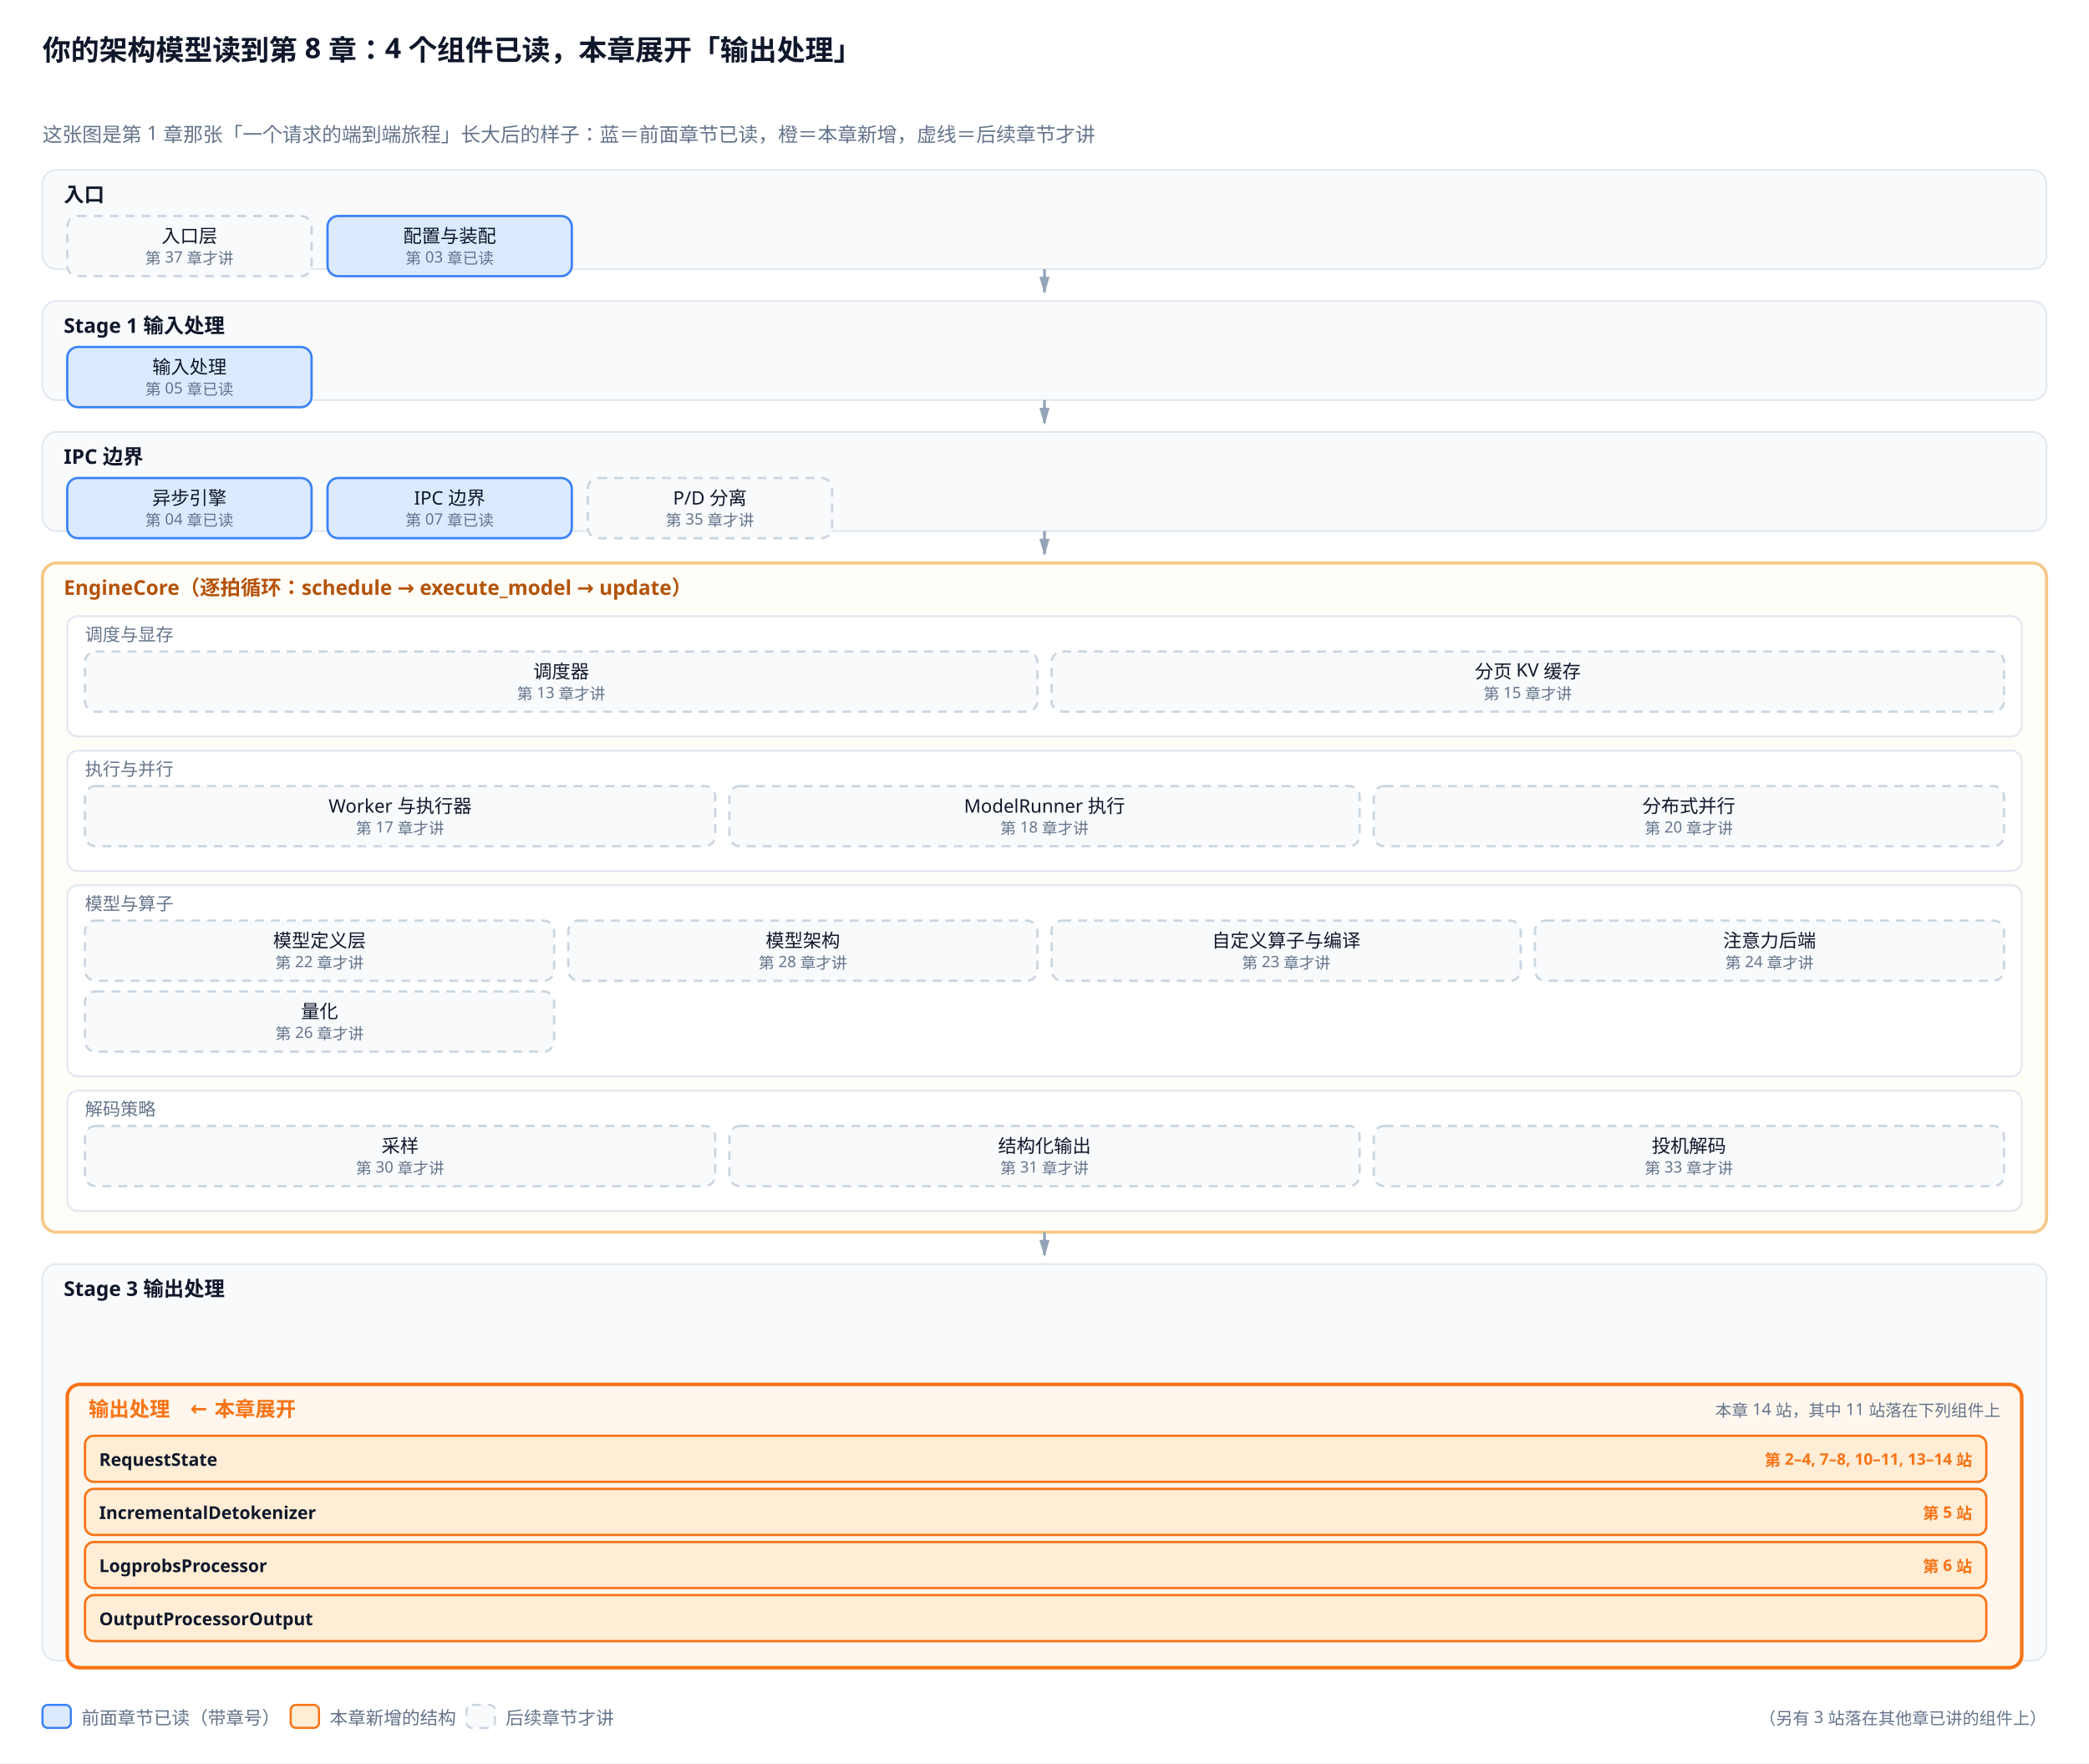
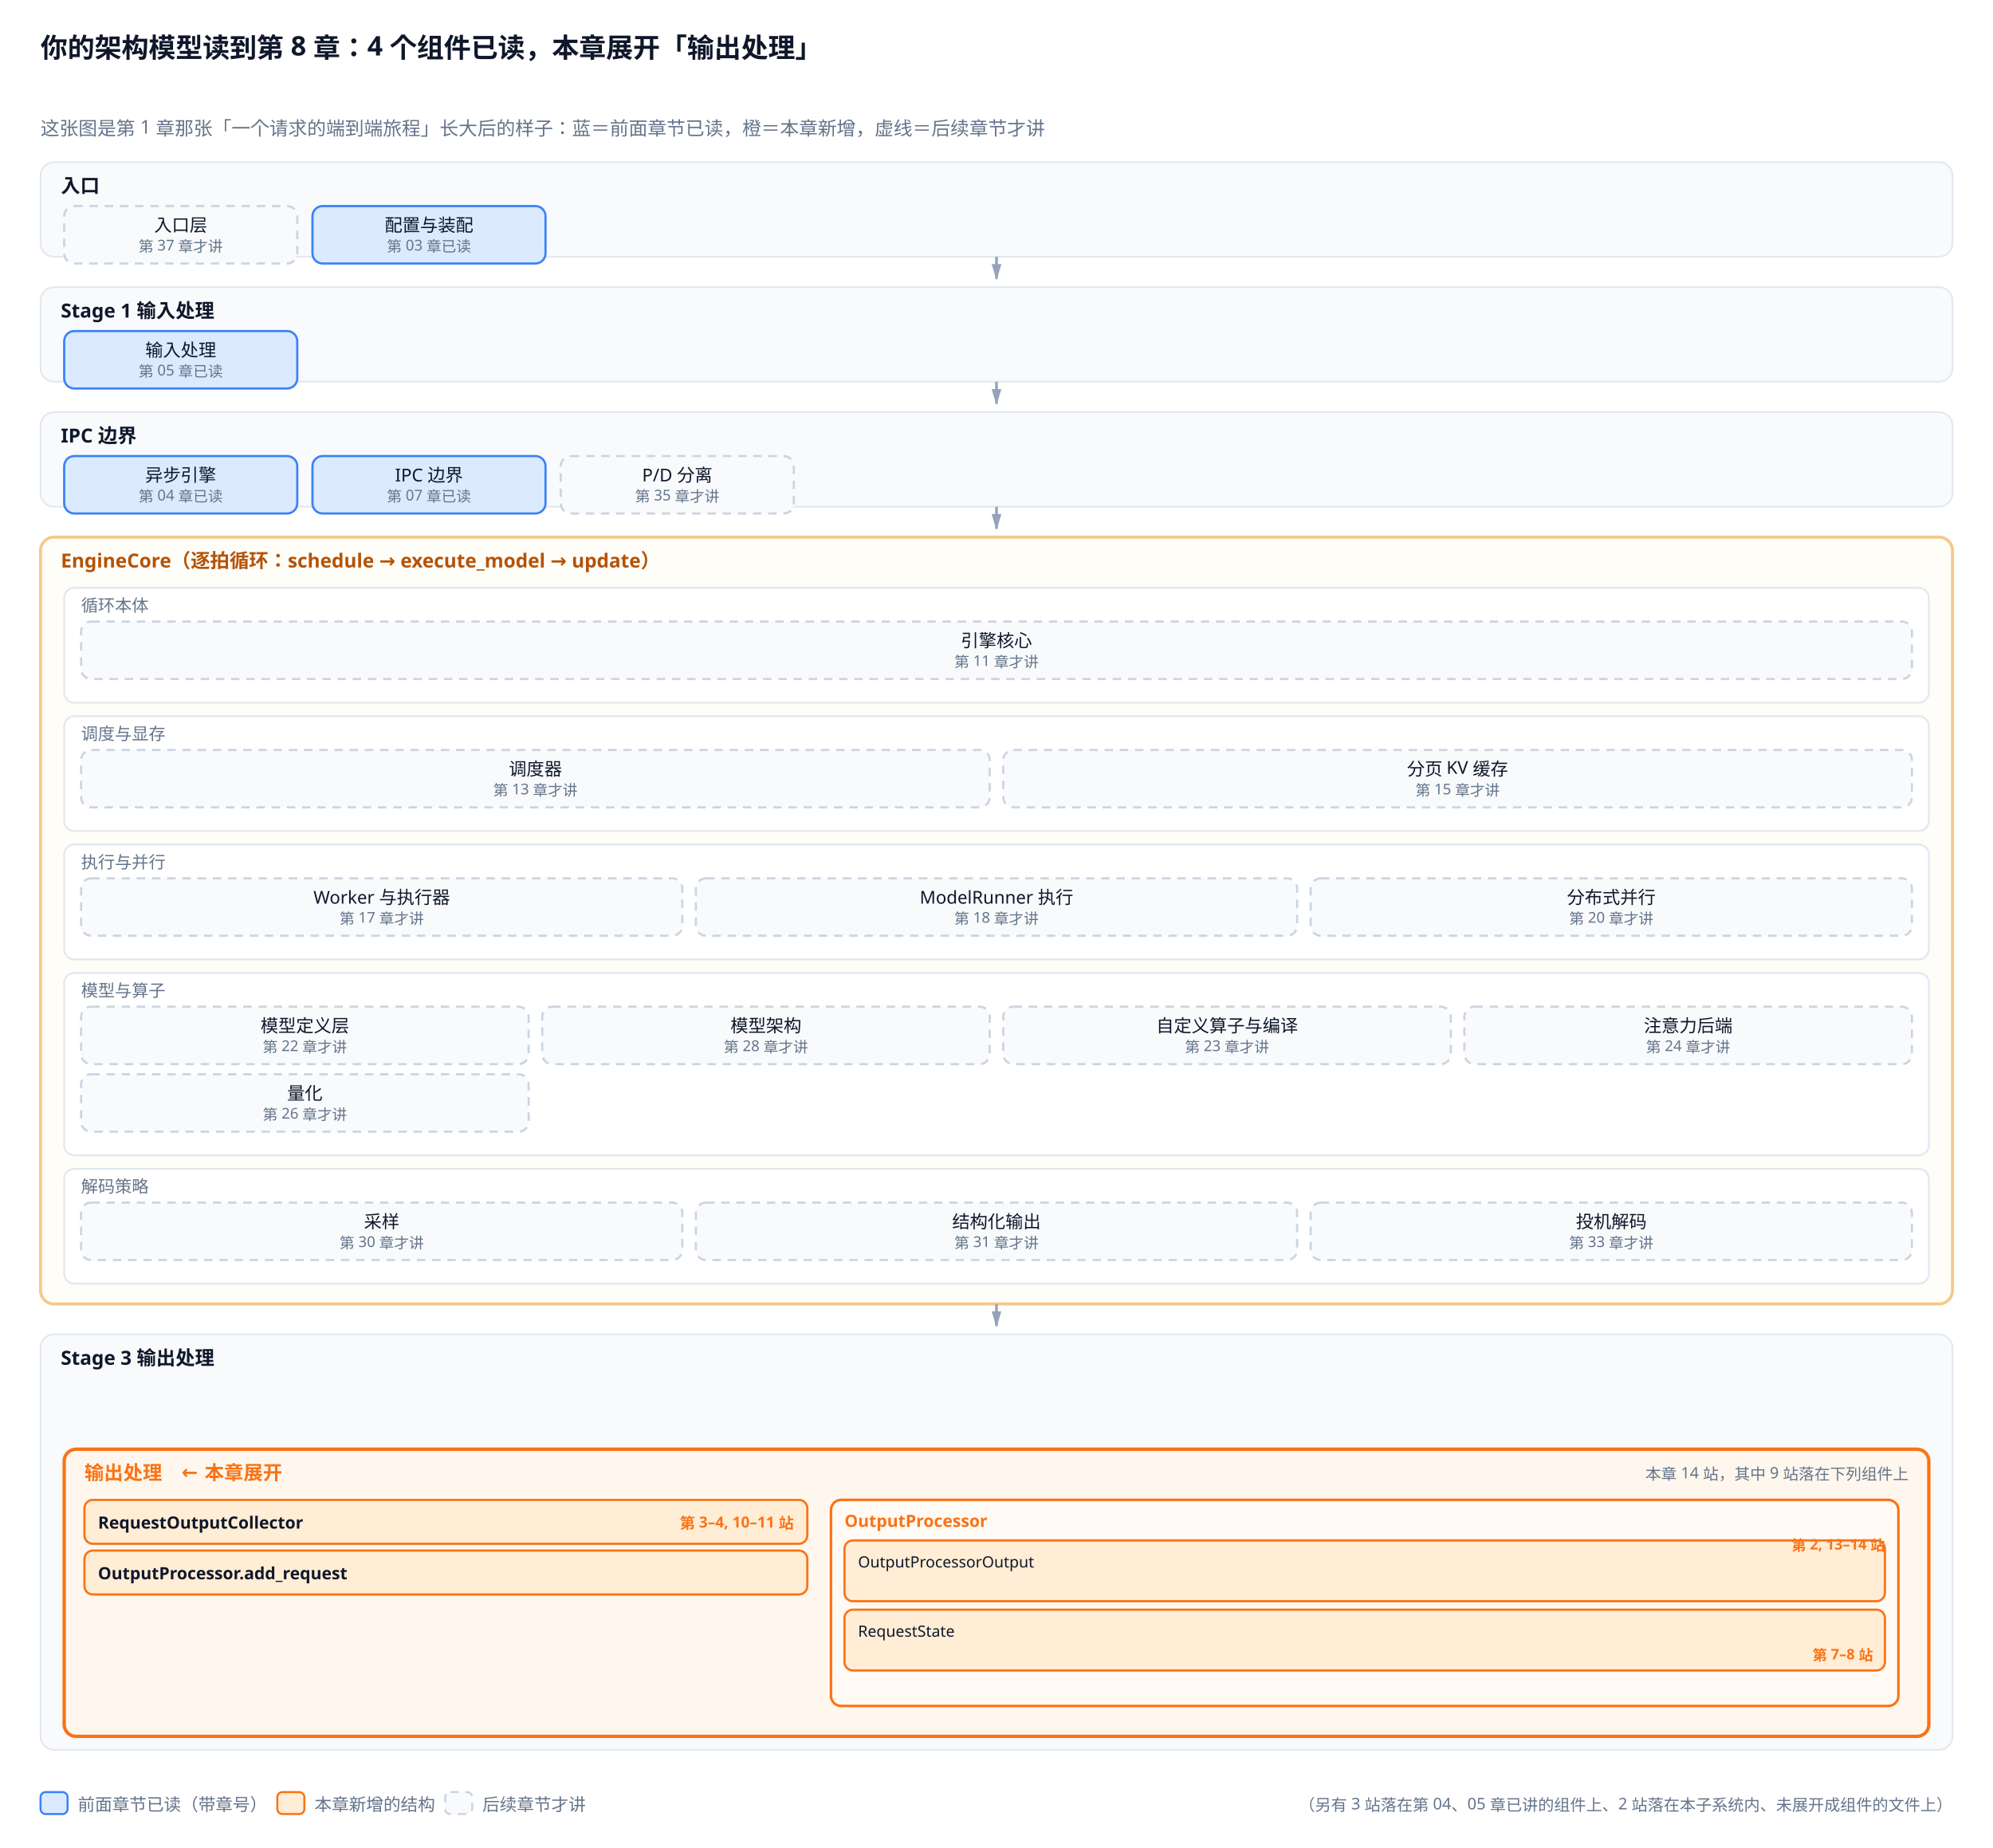
- <svg xmlns="http://www.w3.org/2000/svg" viewBox="0 0 1180 996">
+ <svg xmlns="http://www.w3.org/2000/svg" viewBox="0 0 1180 1094">
  <defs>
    <marker id="a" viewBox="0 0 10 6" refX="9" refY="3" markerWidth="6" markerHeight="4" orient="auto">
      <path d="M0,0 L10,3 L0,6 Z" fill="#94a3b8" />
    </marker>
    <marker id="a2" viewBox="0 0 10 6" refX="9" refY="3" markerWidth="6" markerHeight="4" orient="auto">
      <path d="M0,0 L10,3 L0,6 Z" fill="#f97316" />
    </marker>
  </defs>
-   <rect width="1180" height="996" fill="white" />
+   <rect width="1180" height="1094" fill="white" />
  <text x="24" y="34" font-family="sans-serif" font-size="16" fill="#0f172a" font-weight="bold">你的架构模型读到第 8 章：4 个组件已读，本章展开「输出处理」</text>
  <text x="24.0" y="80.0" font-family="sans-serif" font-size="11.2" fill="#64748b" text-anchor="start">这张图是第 1 章那张「一个请求的端到端旅程」长大后的样子：蓝＝前面章节已读，橙＝本章新增，虚线＝后续章节才讲</text>
  <rect x="24.0" y="96.0" width="1132.0" height="56.0" rx="8" fill="#f8fafc" stroke="#e2e8f0" stroke-width="1.0" />
  <text x="36.0" y="114.0" font-family="sans-serif" font-size="11.5" fill="#0f172a" text-anchor="start" font-weight="bold">入口</text>
  <rect x="38.0" y="122.0" width="138.0" height="34.0" rx="6" fill="#f8fafc" stroke="#cbd5e1" stroke-width="1.3" stroke-dasharray="5,4" />
  <text x="107.0" y="137.0" font-family="sans-serif" font-size="10.5" fill="#0f172a" text-anchor="middle">入口层</text>
  <text x="107.0" y="149.0" font-family="sans-serif" font-size="8.8" fill="#64748b" text-anchor="middle">第 37 章才讲</text>
  <rect x="185.0" y="122.0" width="138.0" height="34.0" rx="6" fill="#dbeafe" stroke="#3b82f6" stroke-width="1.3" />
  <text x="254.0" y="137.0" font-family="sans-serif" font-size="10.5" fill="#0f172a" text-anchor="middle">配置与装配</text>
  <text x="254.0" y="149.0" font-family="sans-serif" font-size="8.8" fill="#64748b" text-anchor="middle">第 03 章已读</text>
  <path d="M590.0,152.0 L590.0,165.0" stroke="#94a3b8" stroke-width="1.6" marker-end="url(#a)" />
  <rect x="24.0" y="170.0" width="1132.0" height="56.0" rx="8" fill="#f8fafc" stroke="#e2e8f0" stroke-width="1.0" />
  <text x="36.0" y="188.0" font-family="sans-serif" font-size="11.5" fill="#0f172a" text-anchor="start" font-weight="bold">Stage 1 输入处理</text>
  <rect x="38.0" y="196.0" width="138.0" height="34.0" rx="6" fill="#dbeafe" stroke="#3b82f6" stroke-width="1.3" />
  <text x="107.0" y="211.0" font-family="sans-serif" font-size="10.5" fill="#0f172a" text-anchor="middle">输入处理</text>
  <text x="107.0" y="223.0" font-family="sans-serif" font-size="8.8" fill="#64748b" text-anchor="middle">第 05 章已读</text>
  <path d="M590.0,226.0 L590.0,239.0" stroke="#94a3b8" stroke-width="1.6" marker-end="url(#a)" />
  <rect x="24.0" y="244.0" width="1132.0" height="56.0" rx="8" fill="#f8fafc" stroke="#e2e8f0" stroke-width="1.0" />
  <text x="36.0" y="262.0" font-family="sans-serif" font-size="11.5" fill="#0f172a" text-anchor="start" font-weight="bold">IPC 边界</text>
  <rect x="38.0" y="270.0" width="138.0" height="34.0" rx="6" fill="#dbeafe" stroke="#3b82f6" stroke-width="1.3" />
  <text x="107.0" y="285.0" font-family="sans-serif" font-size="10.5" fill="#0f172a" text-anchor="middle">异步引擎</text>
  <text x="107.0" y="297.0" font-family="sans-serif" font-size="8.8" fill="#64748b" text-anchor="middle">第 04 章已读</text>
  <rect x="185.0" y="270.0" width="138.0" height="34.0" rx="6" fill="#dbeafe" stroke="#3b82f6" stroke-width="1.3" />
  <text x="254.0" y="285.0" font-family="sans-serif" font-size="10.5" fill="#0f172a" text-anchor="middle">IPC 边界</text>
  <text x="254.0" y="297.0" font-family="sans-serif" font-size="8.8" fill="#64748b" text-anchor="middle">第 07 章已读</text>
  <rect x="332.0" y="270.0" width="138.0" height="34.0" rx="6" fill="#f8fafc" stroke="#cbd5e1" stroke-width="1.3" stroke-dasharray="5,4" />
  <text x="401.0" y="285.0" font-family="sans-serif" font-size="10.5" fill="#0f172a" text-anchor="middle">P/D 分离</text>
  <text x="401.0" y="297.0" font-family="sans-serif" font-size="8.8" fill="#64748b" text-anchor="middle">第 35 章才讲</text>
  <path d="M590.0,300.0 L590.0,313.0" stroke="#94a3b8" stroke-width="1.6" marker-end="url(#a)" />
-   <rect x="24.0" y="318.0" width="1132.0" height="378.0" rx="8" fill="#fffdf7" stroke="#f5c98a" stroke-width="1.8" />
+   <rect x="24.0" y="318.0" width="1132.0" height="454.0" rx="8" fill="#fffdf7" stroke="#f5c98a" stroke-width="1.8" />
  <text x="36.0" y="336.0" font-family="sans-serif" font-size="11.5" fill="#b45309" text-anchor="start" font-weight="bold">EngineCore（逐拍循环：schedule → execute_model → update）</text>
  <rect x="38.0" y="348.0" width="1104.0" height="68.0" rx="6" fill="#ffffff" stroke="#e2e8f0" stroke-width="1.1" />
-   <text x="48.0" y="362.0" font-family="sans-serif" font-size="10" fill="#64748b" text-anchor="start">调度与显存</text>
-   <rect x="48.0" y="368.0" width="538.0" height="34.0" rx="6" fill="#f8fafc" stroke="#cbd5e1" stroke-width="1.3" stroke-dasharray="5,4" />
-   <text x="317.0" y="383.0" font-family="sans-serif" font-size="10.5" fill="#0f172a" text-anchor="middle">调度器</text>
-   <text x="317.0" y="395.0" font-family="sans-serif" font-size="8.8" fill="#64748b" text-anchor="middle">第 13 章才讲</text>
-   <rect x="594.0" y="368.0" width="538.0" height="34.0" rx="6" fill="#f8fafc" stroke="#cbd5e1" stroke-width="1.3" stroke-dasharray="5,4" />
-   <text x="863.0" y="383.0" font-family="sans-serif" font-size="10.5" fill="#0f172a" text-anchor="middle">分页 KV 缓存</text>
-   <text x="863.0" y="395.0" font-family="sans-serif" font-size="8.8" fill="#64748b" text-anchor="middle">第 15 章才讲</text>
+   <text x="48.0" y="362.0" font-family="sans-serif" font-size="10" fill="#64748b" text-anchor="start">循环本体</text>
+   <rect x="48.0" y="368.0" width="1084.0" height="34.0" rx="6" fill="#f8fafc" stroke="#cbd5e1" stroke-width="1.3" stroke-dasharray="5,4" />
+   <text x="590.0" y="383.0" font-family="sans-serif" font-size="10.5" fill="#0f172a" text-anchor="middle">引擎核心</text>
+   <text x="590.0" y="395.0" font-family="sans-serif" font-size="8.8" fill="#64748b" text-anchor="middle">第 11 章才讲</text>
  <rect x="38.0" y="424.0" width="1104.0" height="68.0" rx="6" fill="#ffffff" stroke="#e2e8f0" stroke-width="1.1" />
-   <text x="48.0" y="438.0" font-family="sans-serif" font-size="10" fill="#64748b" text-anchor="start">执行与并行</text>
-   <rect x="48.0" y="444.0" width="356.0" height="34.0" rx="6" fill="#f8fafc" stroke="#cbd5e1" stroke-width="1.3" stroke-dasharray="5,4" />
-   <text x="226.0" y="459.0" font-family="sans-serif" font-size="10.5" fill="#0f172a" text-anchor="middle">Worker 与执行器</text>
-   <text x="226.0" y="471.0" font-family="sans-serif" font-size="8.8" fill="#64748b" text-anchor="middle">第 17 章才讲</text>
-   <rect x="412.0" y="444.0" width="356.0" height="34.0" rx="6" fill="#f8fafc" stroke="#cbd5e1" stroke-width="1.3" stroke-dasharray="5,4" />
-   <text x="590.0" y="459.0" font-family="sans-serif" font-size="10.5" fill="#0f172a" text-anchor="middle">ModelRunner 执行</text>
-   <text x="590.0" y="471.0" font-family="sans-serif" font-size="8.8" fill="#64748b" text-anchor="middle">第 18 章才讲</text>
-   <rect x="776.0" y="444.0" width="356.0" height="34.0" rx="6" fill="#f8fafc" stroke="#cbd5e1" stroke-width="1.3" stroke-dasharray="5,4" />
-   <text x="954.0" y="459.0" font-family="sans-serif" font-size="10.5" fill="#0f172a" text-anchor="middle">分布式并行</text>
-   <text x="954.0" y="471.0" font-family="sans-serif" font-size="8.8" fill="#64748b" text-anchor="middle">第 20 章才讲</text>
-   <rect x="38.0" y="500.0" width="1104.0" height="108.0" rx="6" fill="#ffffff" stroke="#e2e8f0" stroke-width="1.1" />
-   <text x="48.0" y="514.0" font-family="sans-serif" font-size="10" fill="#64748b" text-anchor="start">模型与算子</text>
-   <rect x="48.0" y="520.0" width="265.0" height="34.0" rx="6" fill="#f8fafc" stroke="#cbd5e1" stroke-width="1.3" stroke-dasharray="5,4" />
-   <text x="180.5" y="535.0" font-family="sans-serif" font-size="10.5" fill="#0f172a" text-anchor="middle">模型定义层</text>
-   <text x="180.5" y="547.0" font-family="sans-serif" font-size="8.8" fill="#64748b" text-anchor="middle">第 22 章才讲</text>
-   <rect x="321.0" y="520.0" width="265.0" height="34.0" rx="6" fill="#f8fafc" stroke="#cbd5e1" stroke-width="1.3" stroke-dasharray="5,4" />
-   <text x="453.5" y="535.0" font-family="sans-serif" font-size="10.5" fill="#0f172a" text-anchor="middle">模型架构</text>
-   <text x="453.5" y="547.0" font-family="sans-serif" font-size="8.8" fill="#64748b" text-anchor="middle">第 28 章才讲</text>
-   <rect x="594.0" y="520.0" width="265.0" height="34.0" rx="6" fill="#f8fafc" stroke="#cbd5e1" stroke-width="1.3" stroke-dasharray="5,4" />
-   <text x="726.5" y="535.0" font-family="sans-serif" font-size="10.5" fill="#0f172a" text-anchor="middle">自定义算子与编译</text>
-   <text x="726.5" y="547.0" font-family="sans-serif" font-size="8.8" fill="#64748b" text-anchor="middle">第 23 章才讲</text>
-   <rect x="867.0" y="520.0" width="265.0" height="34.0" rx="6" fill="#f8fafc" stroke="#cbd5e1" stroke-width="1.3" stroke-dasharray="5,4" />
-   <text x="999.5" y="535.0" font-family="sans-serif" font-size="10.5" fill="#0f172a" text-anchor="middle">注意力后端</text>
-   <text x="999.5" y="547.0" font-family="sans-serif" font-size="8.8" fill="#64748b" text-anchor="middle">第 24 章才讲</text>
-   <rect x="48.0" y="560.0" width="265.0" height="34.0" rx="6" fill="#f8fafc" stroke="#cbd5e1" stroke-width="1.3" stroke-dasharray="5,4" />
-   <text x="180.5" y="575.0" font-family="sans-serif" font-size="10.5" fill="#0f172a" text-anchor="middle">量化</text>
-   <text x="180.5" y="587.0" font-family="sans-serif" font-size="8.8" fill="#64748b" text-anchor="middle">第 26 章才讲</text>
-   <rect x="38.0" y="616.0" width="1104.0" height="68.0" rx="6" fill="#ffffff" stroke="#e2e8f0" stroke-width="1.1" />
-   <text x="48.0" y="630.0" font-family="sans-serif" font-size="10" fill="#64748b" text-anchor="start">解码策略</text>
-   <rect x="48.0" y="636.0" width="356.0" height="34.0" rx="6" fill="#f8fafc" stroke="#cbd5e1" stroke-width="1.3" stroke-dasharray="5,4" />
-   <text x="226.0" y="651.0" font-family="sans-serif" font-size="10.5" fill="#0f172a" text-anchor="middle">采样</text>
-   <text x="226.0" y="663.0" font-family="sans-serif" font-size="8.8" fill="#64748b" text-anchor="middle">第 30 章才讲</text>
-   <rect x="412.0" y="636.0" width="356.0" height="34.0" rx="6" fill="#f8fafc" stroke="#cbd5e1" stroke-width="1.3" stroke-dasharray="5,4" />
-   <text x="590.0" y="651.0" font-family="sans-serif" font-size="10.5" fill="#0f172a" text-anchor="middle">结构化输出</text>
-   <text x="590.0" y="663.0" font-family="sans-serif" font-size="8.8" fill="#64748b" text-anchor="middle">第 31 章才讲</text>
-   <rect x="776.0" y="636.0" width="356.0" height="34.0" rx="6" fill="#f8fafc" stroke="#cbd5e1" stroke-width="1.3" stroke-dasharray="5,4" />
-   <text x="954.0" y="651.0" font-family="sans-serif" font-size="10.5" fill="#0f172a" text-anchor="middle">投机解码</text>
-   <text x="954.0" y="663.0" font-family="sans-serif" font-size="8.8" fill="#64748b" text-anchor="middle">第 33 章才讲</text>
-   <path d="M590.0,696.0 L590.0,709.0" stroke="#94a3b8" stroke-width="1.6" marker-end="url(#a)" />
-   <rect x="24.0" y="714.0" width="1132.0" height="224.0" rx="8" fill="#f8fafc" stroke="#e2e8f0" stroke-width="1.0" />
-   <text x="36.0" y="732.0" font-family="sans-serif" font-size="11.5" fill="#0f172a" text-anchor="start" font-weight="bold">Stage 3 输出处理</text>
-   <rect x="38.0" y="782.0" width="1104.0" height="160.0" rx="7" fill="#fff7ed" stroke="#f97316" stroke-width="2.0" />
-   <text x="50.0" y="800.0" font-family="sans-serif" font-size="11.5" fill="#f97316" text-anchor="start" font-weight="bold">输出处理　← 本章展开</text>
-   <text x="1130.0" y="800.0" font-family="sans-serif" font-size="9.3" fill="#64748b" text-anchor="end">本章 14 站，其中 11 站落在下列组件上</text>
-   <rect x="48.0" y="811.0" width="1074.0" height="26.0" rx="5" fill="#ffedd5" stroke="#f97316" stroke-width="1.3" />
-   <text x="56.0" y="828.0" font-family="sans-serif" font-size="10" fill="#0f172a" text-anchor="start" font-weight="bold">RequestState</text>
-   <text x="1114.0" y="828.0" font-family="sans-serif" font-size="9" fill="#f97316" text-anchor="end" font-weight="bold">第 2–4, 7–8, 10–11, 13–14 站</text>
-   <rect x="48.0" y="841.0" width="1074.0" height="26.0" rx="5" fill="#ffedd5" stroke="#f97316" stroke-width="1.3" />
-   <text x="56.0" y="858.0" font-family="sans-serif" font-size="10" fill="#0f172a" text-anchor="start" font-weight="bold">IncrementalDetokenizer</text>
-   <text x="1114.0" y="858.0" font-family="sans-serif" font-size="9" fill="#f97316" text-anchor="end" font-weight="bold">第 5 站</text>
-   <rect x="48.0" y="871.0" width="1074.0" height="26.0" rx="5" fill="#ffedd5" stroke="#f97316" stroke-width="1.3" />
-   <text x="56.0" y="888.0" font-family="sans-serif" font-size="10" fill="#0f172a" text-anchor="start" font-weight="bold">LogprobsProcessor</text>
-   <text x="1114.0" y="888.0" font-family="sans-serif" font-size="9" fill="#f97316" text-anchor="end" font-weight="bold">第 6 站</text>
-   <rect x="48.0" y="901.0" width="1074.0" height="26.0" rx="5" fill="#ffedd5" stroke="#f97316" stroke-width="1.3" />
-   <text x="56.0" y="918.0" font-family="sans-serif" font-size="10" fill="#0f172a" text-anchor="start" font-weight="bold">OutputProcessorOutput</text>
-   <rect x="24.0" y="963.0" width="16.0" height="13.0" rx="3" fill="#dbeafe" stroke="#3b82f6" stroke-width="1.2" />
-   <text x="46.0" y="974.0" font-family="sans-serif" font-size="10.2" fill="#64748b" text-anchor="start">前面章节已读（带章号）</text>
-   <rect x="164.2" y="963.0" width="16.0" height="13.0" rx="3" fill="#ffedd5" stroke="#f97316" stroke-width="1.2" />
-   <text x="186.2" y="974.0" font-family="sans-serif" font-size="10.2" fill="#64748b" text-anchor="start">本章新增的结构</text>
-   <rect x="263.6" y="963.0" width="16.0" height="13.0" rx="3" fill="#f8fafc" stroke="#cbd5e1" stroke-width="1.2" stroke-dasharray="5,4" />
-   <text x="285.6" y="974.0" font-family="sans-serif" font-size="10.2" fill="#64748b" text-anchor="start">后续章节才讲</text>
-   <text x="1156.0" y="974.0" font-family="sans-serif" font-size="9.5" fill="#64748b" text-anchor="end">（另有 3 站落在其他章已讲的组件上）</text>
+   <text x="48.0" y="438.0" font-family="sans-serif" font-size="10" fill="#64748b" text-anchor="start">调度与显存</text>
+   <rect x="48.0" y="444.0" width="538.0" height="34.0" rx="6" fill="#f8fafc" stroke="#cbd5e1" stroke-width="1.3" stroke-dasharray="5,4" />
+   <text x="317.0" y="459.0" font-family="sans-serif" font-size="10.5" fill="#0f172a" text-anchor="middle">调度器</text>
+   <text x="317.0" y="471.0" font-family="sans-serif" font-size="8.8" fill="#64748b" text-anchor="middle">第 13 章才讲</text>
+   <rect x="594.0" y="444.0" width="538.0" height="34.0" rx="6" fill="#f8fafc" stroke="#cbd5e1" stroke-width="1.3" stroke-dasharray="5,4" />
+   <text x="863.0" y="459.0" font-family="sans-serif" font-size="10.5" fill="#0f172a" text-anchor="middle">分页 KV 缓存</text>
+   <text x="863.0" y="471.0" font-family="sans-serif" font-size="8.8" fill="#64748b" text-anchor="middle">第 15 章才讲</text>
+   <rect x="38.0" y="500.0" width="1104.0" height="68.0" rx="6" fill="#ffffff" stroke="#e2e8f0" stroke-width="1.1" />
+   <text x="48.0" y="514.0" font-family="sans-serif" font-size="10" fill="#64748b" text-anchor="start">执行与并行</text>
+   <rect x="48.0" y="520.0" width="356.0" height="34.0" rx="6" fill="#f8fafc" stroke="#cbd5e1" stroke-width="1.3" stroke-dasharray="5,4" />
+   <text x="226.0" y="535.0" font-family="sans-serif" font-size="10.5" fill="#0f172a" text-anchor="middle">Worker 与执行器</text>
+   <text x="226.0" y="547.0" font-family="sans-serif" font-size="8.8" fill="#64748b" text-anchor="middle">第 17 章才讲</text>
+   <rect x="412.0" y="520.0" width="356.0" height="34.0" rx="6" fill="#f8fafc" stroke="#cbd5e1" stroke-width="1.3" stroke-dasharray="5,4" />
+   <text x="590.0" y="535.0" font-family="sans-serif" font-size="10.5" fill="#0f172a" text-anchor="middle">ModelRunner 执行</text>
+   <text x="590.0" y="547.0" font-family="sans-serif" font-size="8.8" fill="#64748b" text-anchor="middle">第 18 章才讲</text>
+   <rect x="776.0" y="520.0" width="356.0" height="34.0" rx="6" fill="#f8fafc" stroke="#cbd5e1" stroke-width="1.3" stroke-dasharray="5,4" />
+   <text x="954.0" y="535.0" font-family="sans-serif" font-size="10.5" fill="#0f172a" text-anchor="middle">分布式并行</text>
+   <text x="954.0" y="547.0" font-family="sans-serif" font-size="8.8" fill="#64748b" text-anchor="middle">第 20 章才讲</text>
+   <rect x="38.0" y="576.0" width="1104.0" height="108.0" rx="6" fill="#ffffff" stroke="#e2e8f0" stroke-width="1.1" />
+   <text x="48.0" y="590.0" font-family="sans-serif" font-size="10" fill="#64748b" text-anchor="start">模型与算子</text>
+   <rect x="48.0" y="596.0" width="265.0" height="34.0" rx="6" fill="#f8fafc" stroke="#cbd5e1" stroke-width="1.3" stroke-dasharray="5,4" />
+   <text x="180.5" y="611.0" font-family="sans-serif" font-size="10.5" fill="#0f172a" text-anchor="middle">模型定义层</text>
+   <text x="180.5" y="623.0" font-family="sans-serif" font-size="8.8" fill="#64748b" text-anchor="middle">第 22 章才讲</text>
+   <rect x="321.0" y="596.0" width="265.0" height="34.0" rx="6" fill="#f8fafc" stroke="#cbd5e1" stroke-width="1.3" stroke-dasharray="5,4" />
+   <text x="453.5" y="611.0" font-family="sans-serif" font-size="10.5" fill="#0f172a" text-anchor="middle">模型架构</text>
+   <text x="453.5" y="623.0" font-family="sans-serif" font-size="8.8" fill="#64748b" text-anchor="middle">第 28 章才讲</text>
+   <rect x="594.0" y="596.0" width="265.0" height="34.0" rx="6" fill="#f8fafc" stroke="#cbd5e1" stroke-width="1.3" stroke-dasharray="5,4" />
+   <text x="726.5" y="611.0" font-family="sans-serif" font-size="10.5" fill="#0f172a" text-anchor="middle">自定义算子与编译</text>
+   <text x="726.5" y="623.0" font-family="sans-serif" font-size="8.8" fill="#64748b" text-anchor="middle">第 23 章才讲</text>
+   <rect x="867.0" y="596.0" width="265.0" height="34.0" rx="6" fill="#f8fafc" stroke="#cbd5e1" stroke-width="1.3" stroke-dasharray="5,4" />
+   <text x="999.5" y="611.0" font-family="sans-serif" font-size="10.5" fill="#0f172a" text-anchor="middle">注意力后端</text>
+   <text x="999.5" y="623.0" font-family="sans-serif" font-size="8.8" fill="#64748b" text-anchor="middle">第 24 章才讲</text>
+   <rect x="48.0" y="636.0" width="265.0" height="34.0" rx="6" fill="#f8fafc" stroke="#cbd5e1" stroke-width="1.3" stroke-dasharray="5,4" />
+   <text x="180.5" y="651.0" font-family="sans-serif" font-size="10.5" fill="#0f172a" text-anchor="middle">量化</text>
+   <text x="180.5" y="663.0" font-family="sans-serif" font-size="8.8" fill="#64748b" text-anchor="middle">第 26 章才讲</text>
+   <rect x="38.0" y="692.0" width="1104.0" height="68.0" rx="6" fill="#ffffff" stroke="#e2e8f0" stroke-width="1.1" />
+   <text x="48.0" y="706.0" font-family="sans-serif" font-size="10" fill="#64748b" text-anchor="start">解码策略</text>
+   <rect x="48.0" y="712.0" width="356.0" height="34.0" rx="6" fill="#f8fafc" stroke="#cbd5e1" stroke-width="1.3" stroke-dasharray="5,4" />
+   <text x="226.0" y="727.0" font-family="sans-serif" font-size="10.5" fill="#0f172a" text-anchor="middle">采样</text>
+   <text x="226.0" y="739.0" font-family="sans-serif" font-size="8.8" fill="#64748b" text-anchor="middle">第 30 章才讲</text>
+   <rect x="412.0" y="712.0" width="356.0" height="34.0" rx="6" fill="#f8fafc" stroke="#cbd5e1" stroke-width="1.3" stroke-dasharray="5,4" />
+   <text x="590.0" y="727.0" font-family="sans-serif" font-size="10.5" fill="#0f172a" text-anchor="middle">结构化输出</text>
+   <text x="590.0" y="739.0" font-family="sans-serif" font-size="8.8" fill="#64748b" text-anchor="middle">第 31 章才讲</text>
+   <rect x="776.0" y="712.0" width="356.0" height="34.0" rx="6" fill="#f8fafc" stroke="#cbd5e1" stroke-width="1.3" stroke-dasharray="5,4" />
+   <text x="954.0" y="727.0" font-family="sans-serif" font-size="10.5" fill="#0f172a" text-anchor="middle">投机解码</text>
+   <text x="954.0" y="739.0" font-family="sans-serif" font-size="8.8" fill="#64748b" text-anchor="middle">第 33 章才讲</text>
+   <path d="M590.0,772.0 L590.0,785.0" stroke="#94a3b8" stroke-width="1.6" marker-end="url(#a)" />
+   <rect x="24.0" y="790.0" width="1132.0" height="246.0" rx="8" fill="#f8fafc" stroke="#e2e8f0" stroke-width="1.0" />
+   <text x="36.0" y="808.0" font-family="sans-serif" font-size="11.5" fill="#0f172a" text-anchor="start" font-weight="bold">Stage 3 输出处理</text>
+   <rect x="38.0" y="858.0" width="1104.0" height="170.0" rx="7" fill="#fff7ed" stroke="#f97316" stroke-width="2.0" />
+   <text x="50.0" y="876.0" font-family="sans-serif" font-size="11.5" fill="#f97316" text-anchor="start" font-weight="bold">输出处理　← 本章展开</text>
+   <text x="1130.0" y="876.0" font-family="sans-serif" font-size="9.3" fill="#64748b" text-anchor="end">本章 14 站，其中 9 站落在下列组件上</text>
+   <rect x="50.0" y="888.0" width="428.0" height="26.0" rx="5" fill="#ffedd5" stroke="#f97316" stroke-width="1.3" />
+   <text x="58.0" y="905.0" font-family="sans-serif" font-size="10" fill="#0f172a" text-anchor="start" font-weight="bold">RequestOutputCollector</text>
+   <text x="470.0" y="905.0" font-family="sans-serif" font-size="9" fill="#f97316" text-anchor="end" font-weight="bold">第 3–4, 10–11 站</text>
+   <rect x="50.0" y="918.0" width="428.0" height="26.0" rx="5" fill="#ffedd5" stroke="#f97316" stroke-width="1.3" />
+   <text x="58.0" y="935.0" font-family="sans-serif" font-size="10" fill="#0f172a" text-anchor="start" font-weight="bold">OutputProcessor.add_request</text>
+   <rect x="492.0" y="888.0" width="632.0" height="122.0" rx="6" fill="#fffaf3" stroke="#f97316" stroke-width="1.5" />
+   <text x="500.0" y="904.0" font-family="sans-serif" font-size="10" fill="#f97316" text-anchor="start" font-weight="bold">OutputProcessor</text>
+   <rect x="500.0" y="912.0" width="616.0" height="36.0" rx="5" fill="#ffedd5" stroke="#f97316" stroke-width="1.3" />
+   <text x="508.0" y="928.0" font-family="sans-serif" font-size="9.2" fill="#0f172a" text-anchor="start">OutputProcessorOutput</text>
+   <rect x="500.0" y="953.0" width="616.0" height="36.0" rx="5" fill="#ffedd5" stroke="#f97316" stroke-width="1.3" />
+   <text x="508.0" y="969.0" font-family="sans-serif" font-size="9.2" fill="#0f172a" text-anchor="start">RequestState</text>
+   <text x="1109.0" y="983.0" font-family="sans-serif" font-size="8.6" fill="#f97316" text-anchor="end" font-weight="bold">第 7–8 站</text>
+   <text x="1116.0" y="918.0" font-family="sans-serif" font-size="8.6" fill="#f97316" text-anchor="end" font-weight="bold">第 2, 13–14 站</text>
+   <rect x="24.0" y="1061.0" width="16.0" height="13.0" rx="3" fill="#dbeafe" stroke="#3b82f6" stroke-width="1.2" />
+   <text x="46.0" y="1072.0" font-family="sans-serif" font-size="10.2" fill="#64748b" text-anchor="start">前面章节已读（带章号）</text>
+   <rect x="164.2" y="1061.0" width="16.0" height="13.0" rx="3" fill="#ffedd5" stroke="#f97316" stroke-width="1.2" />
+   <text x="186.2" y="1072.0" font-family="sans-serif" font-size="10.2" fill="#64748b" text-anchor="start">本章新增的结构</text>
+   <rect x="263.6" y="1061.0" width="16.0" height="13.0" rx="3" fill="#f8fafc" stroke="#cbd5e1" stroke-width="1.2" stroke-dasharray="5,4" />
+   <text x="285.6" y="1072.0" font-family="sans-serif" font-size="10.2" fill="#64748b" text-anchor="start">后续章节才讲</text>
+   <text x="1156.0" y="1072.0" font-family="sans-serif" font-size="9.5" fill="#64748b" text-anchor="end">（另有 3 站落在第 04、05 章已讲的组件上、2 站落在本子系统内、未展开成组件的文件上）</text>
</svg>
